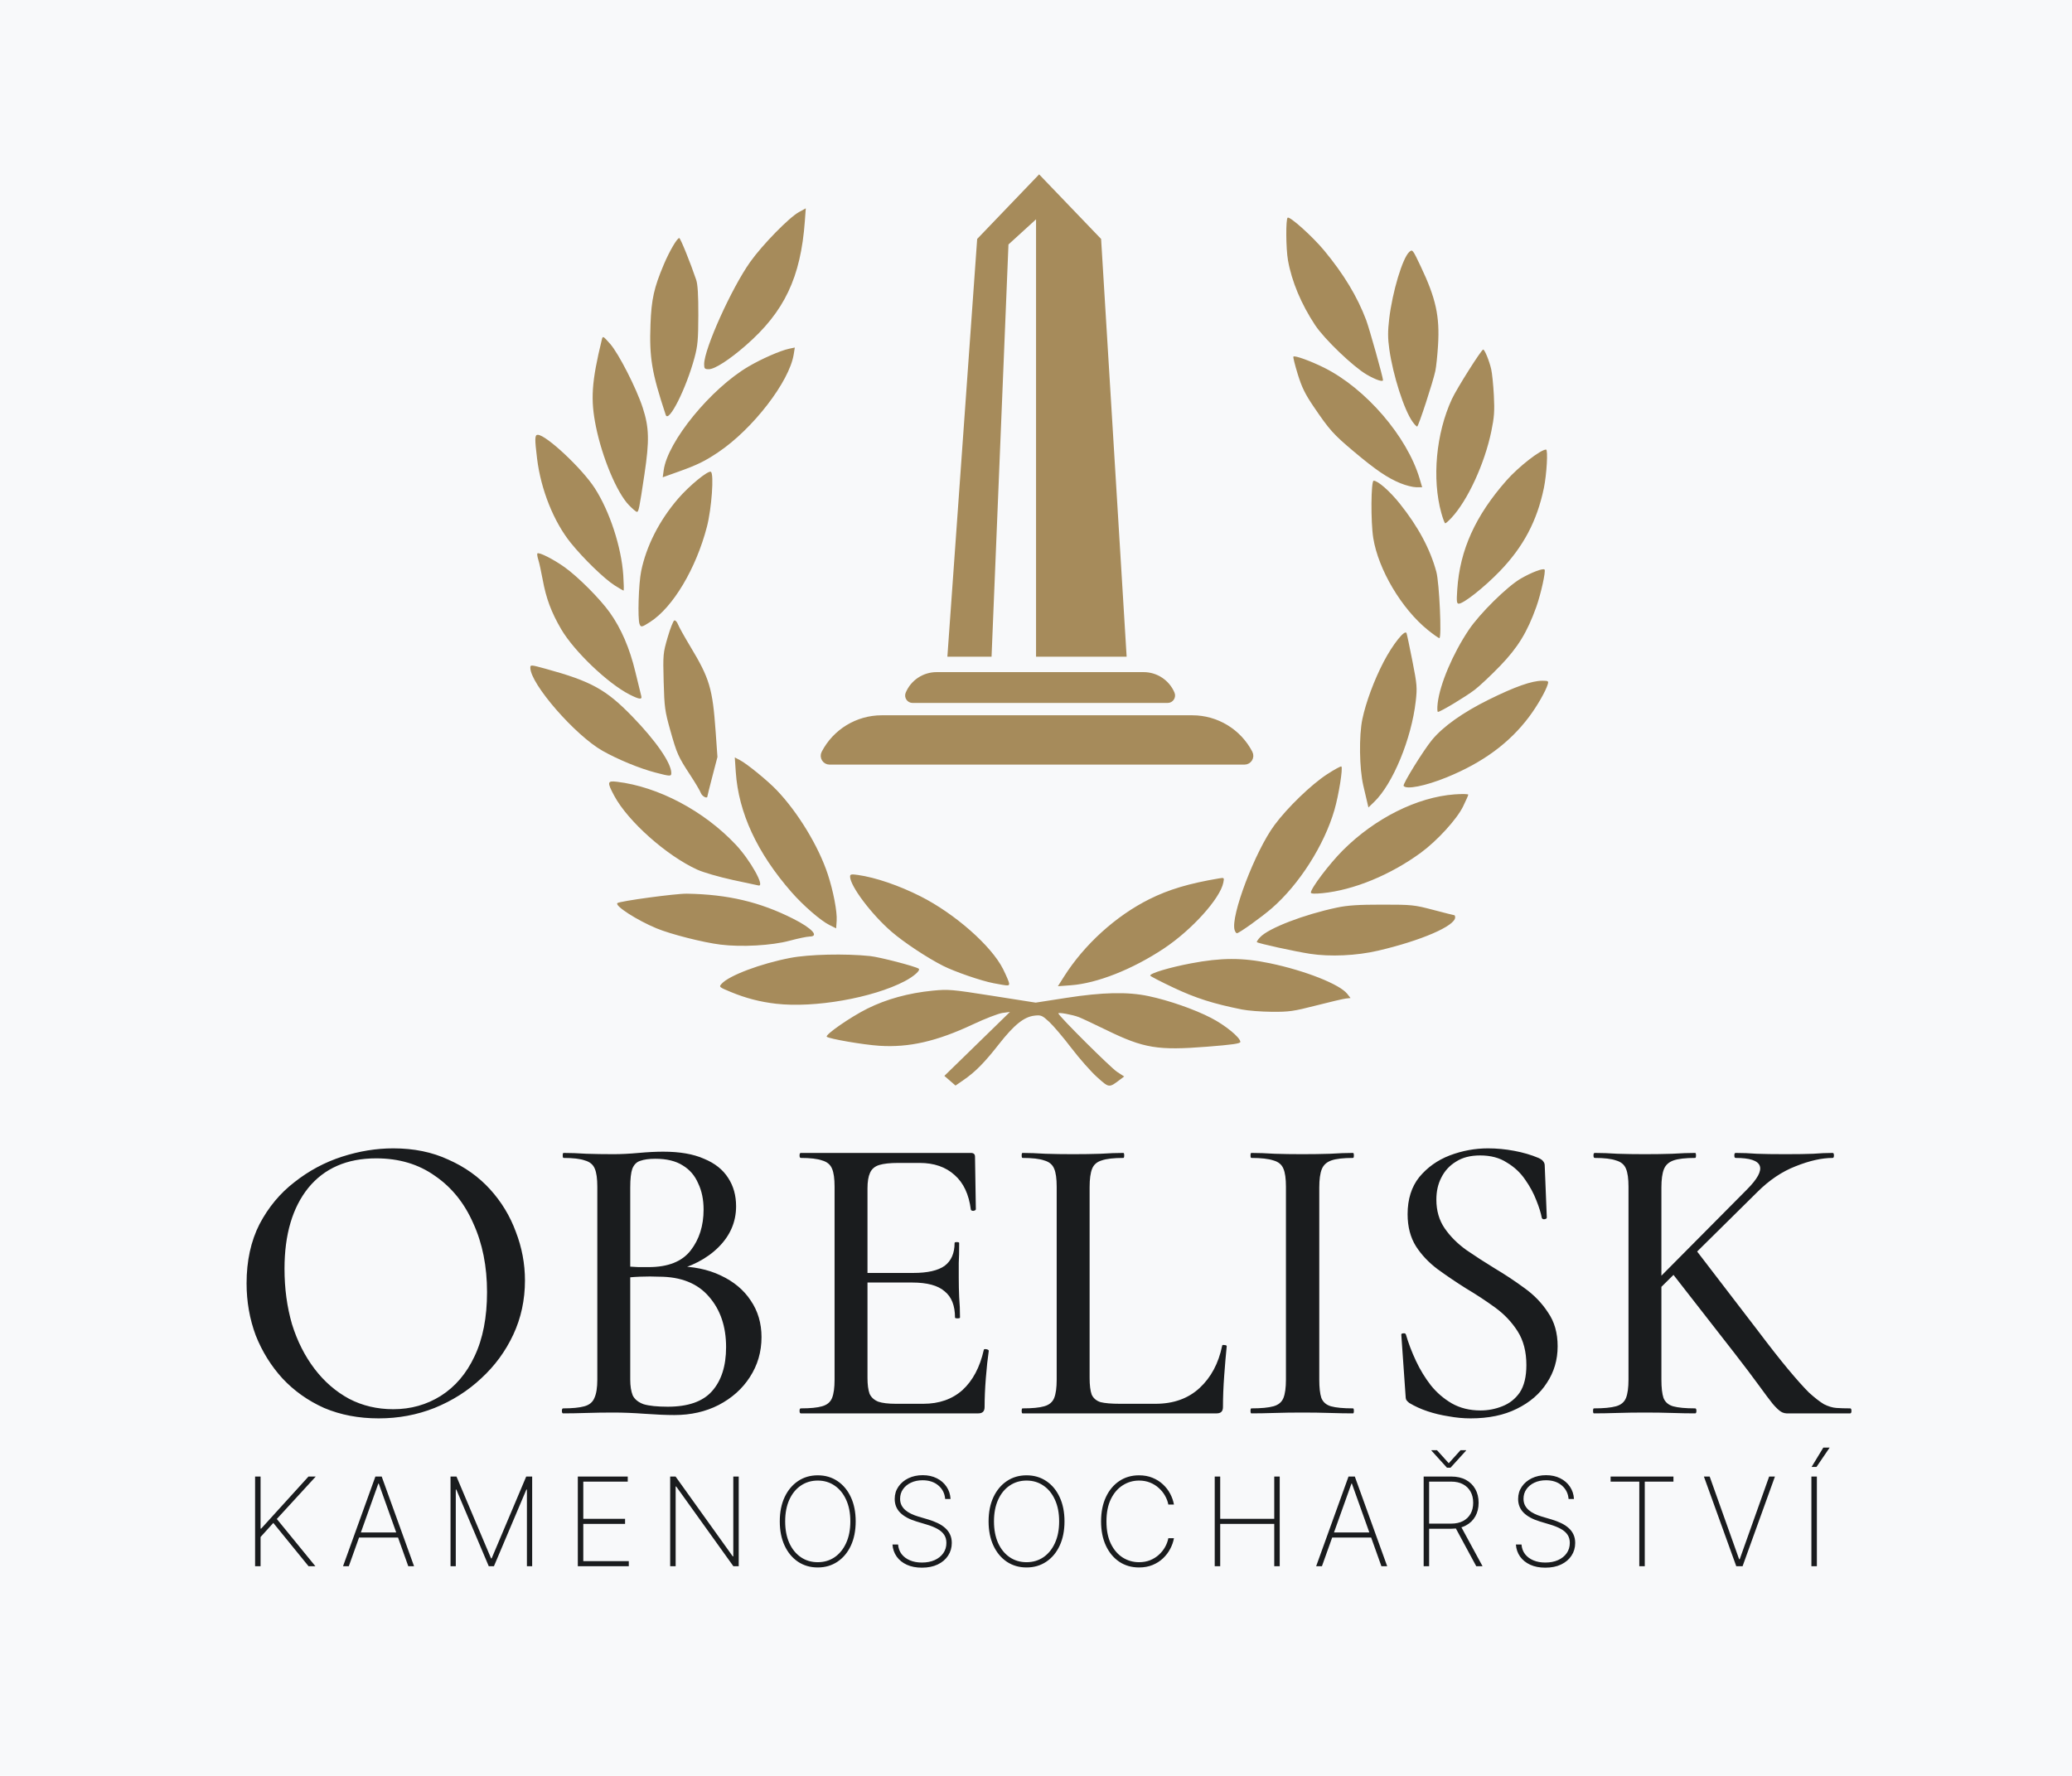
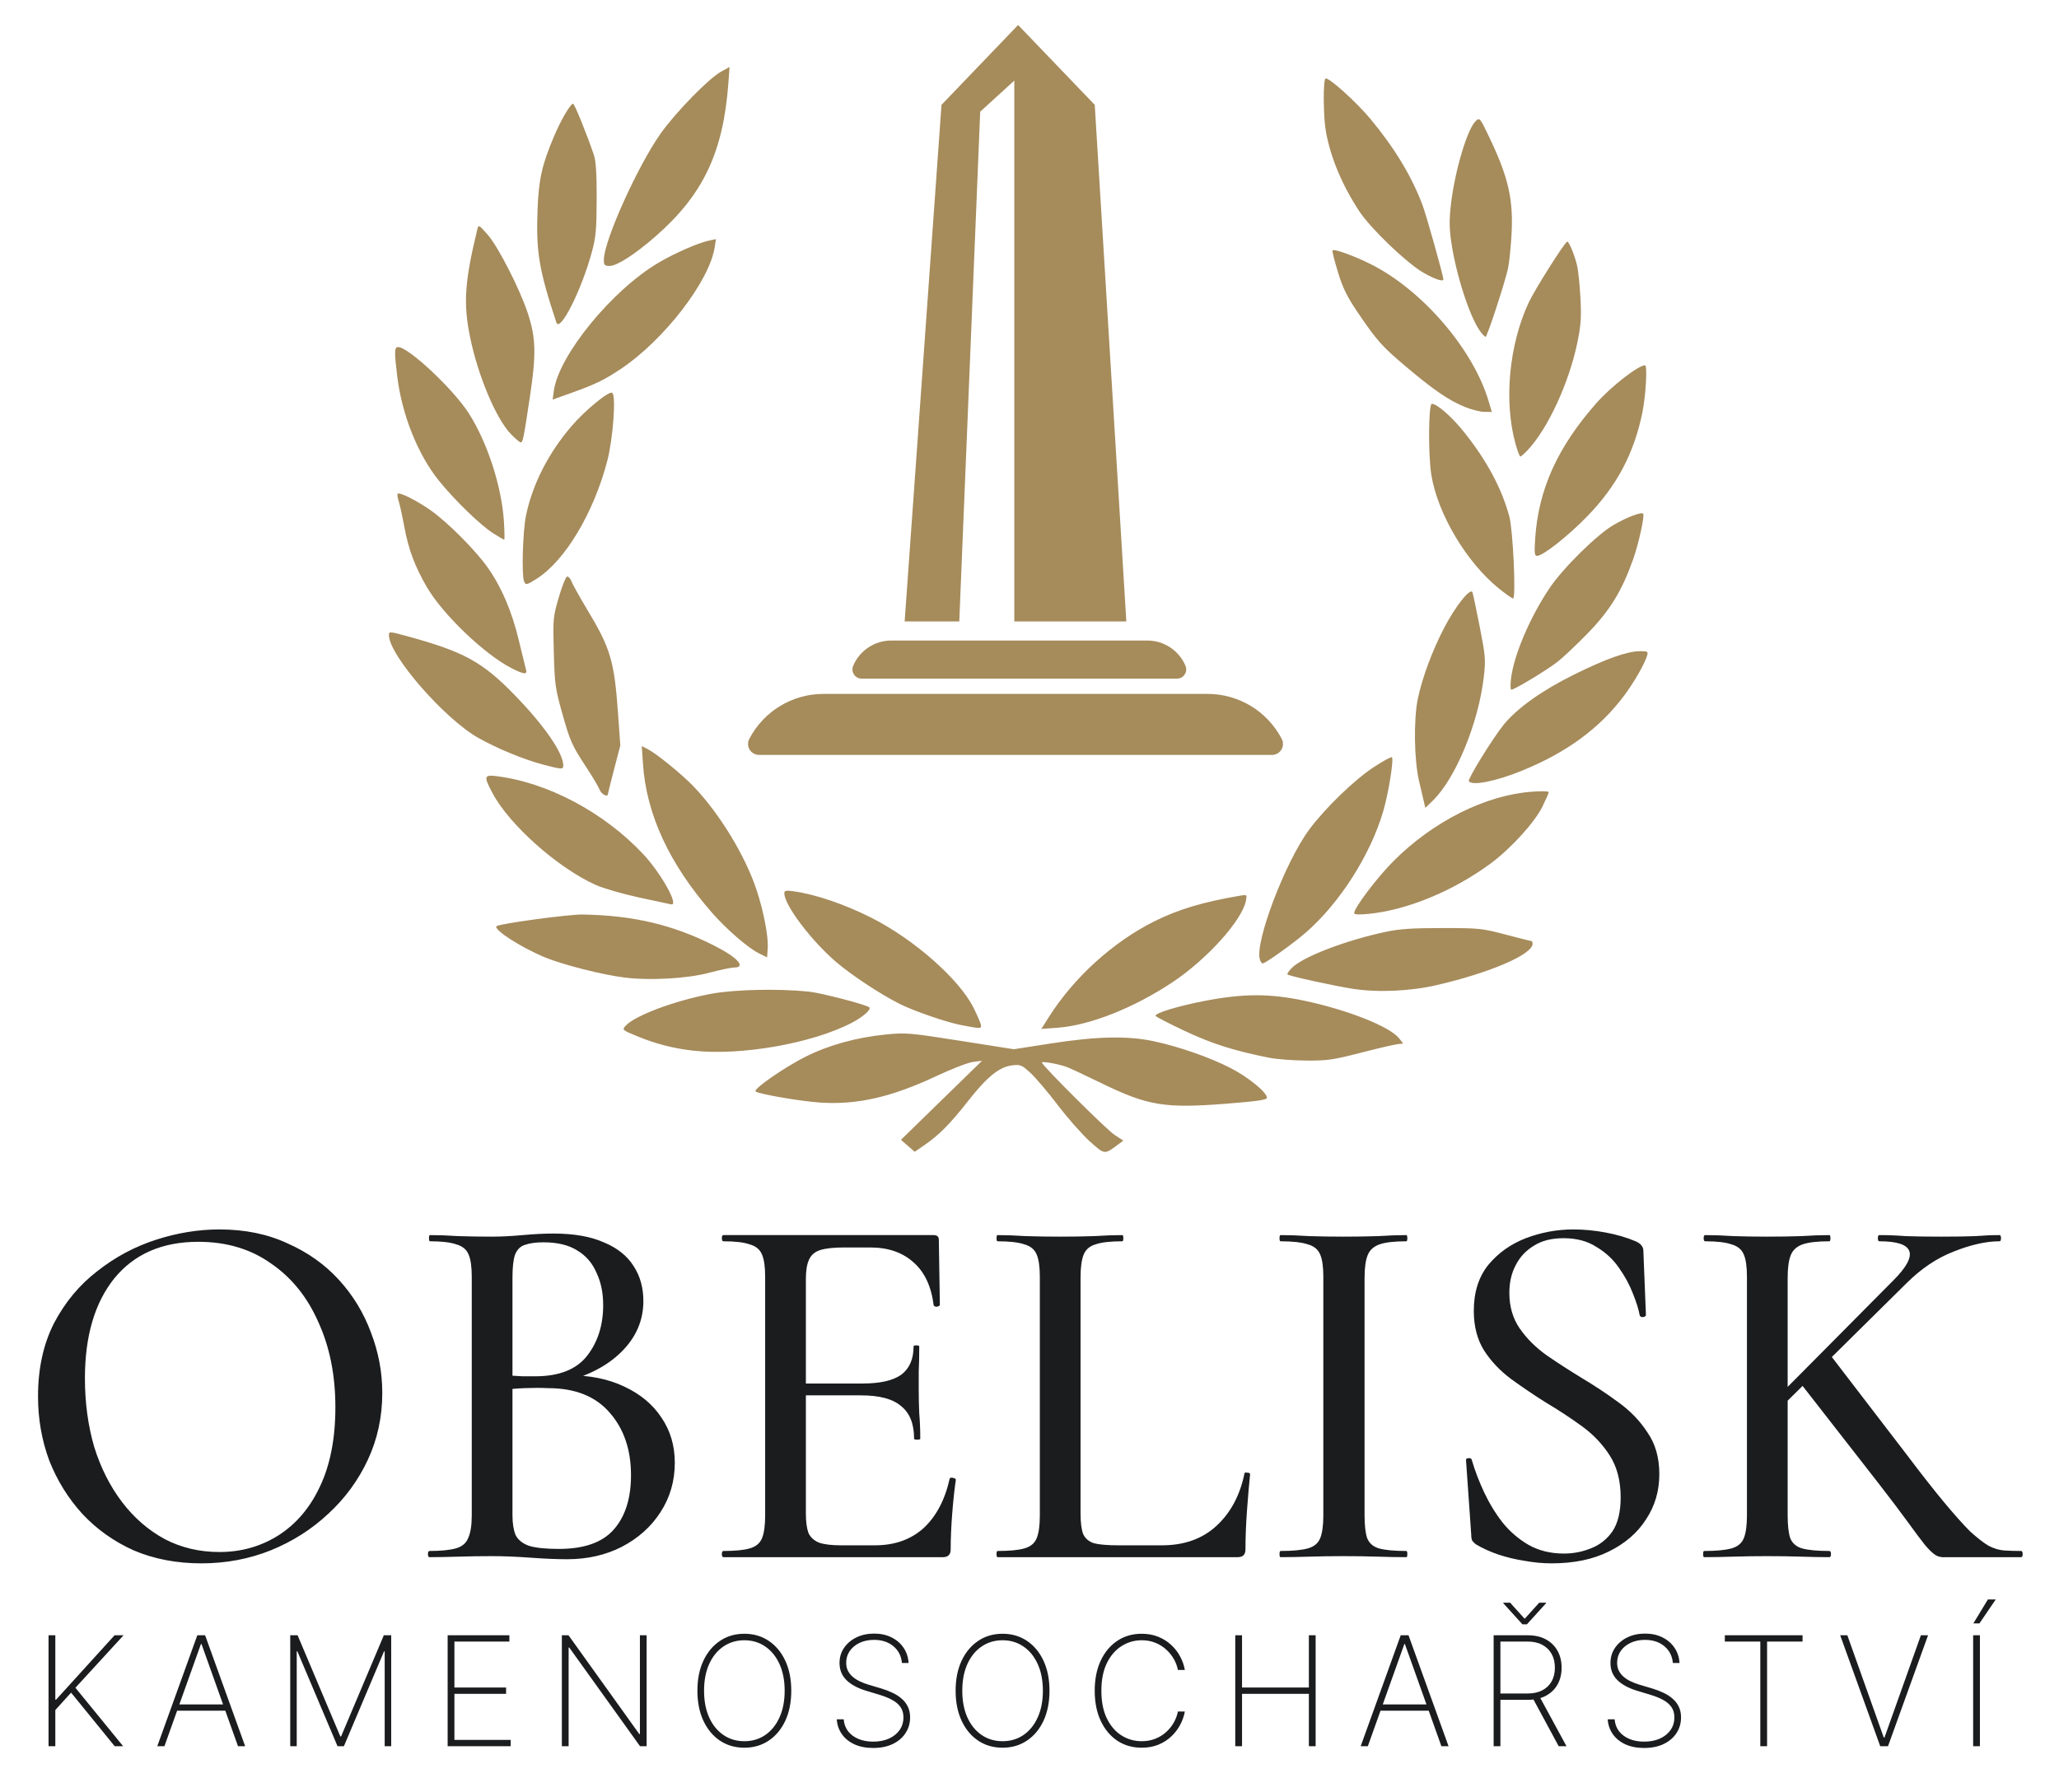
- <svg xmlns="http://www.w3.org/2000/svg" width="336" height="288" viewBox="0 0 336 288" fill="none">
-   <rect width="336" height="288" fill="#F8F9FA" />
+ <svg xmlns="http://www.w3.org/2000/svg" width="100%" height="100%" viewBox="35 25 270 235" fill="none">
  <path d="M177.918 174.693C176.928 173.808 175.048 171.68 173.74 169.964C172.432 168.247 170.809 166.334 170.134 165.711C169.005 164.671 168.814 164.59 167.772 164.707C166.059 164.9 164.464 166.18 161.965 169.366C159.581 172.405 158.149 173.849 156.171 175.207L154.948 176.048L154.044 175.263L153.141 174.479L158.459 169.295L163.777 164.11L162.58 164.269C161.922 164.356 159.768 165.187 157.794 166.115C151.899 168.885 147.404 169.913 142.563 169.595C139.987 169.426 134.45 168.473 134.074 168.133C133.74 167.831 137.91 164.938 140.643 163.575C143.728 162.036 147.342 161.042 151.237 160.66C153.794 160.409 154.311 160.453 160.941 161.497L167.945 162.599L172.907 161.828C178.819 160.909 182.842 160.822 186.246 161.54C189.548 162.236 193.678 163.676 196.385 165.074C198.711 166.275 201.136 168.262 201.136 168.967C201.136 169.239 199.862 169.423 195.752 169.746C187.743 170.376 185.493 170.006 179.465 167.069C177.418 166.071 175.383 165.117 174.945 164.949C173.902 164.548 171.62 164.133 171.625 164.344C171.635 164.719 180.087 173.136 181.148 173.828L182.299 174.579L181.697 175.033C179.817 176.452 179.893 176.459 177.918 174.693ZM201.402 163.712C196.699 162.764 193.918 161.877 190.308 160.176C188.228 159.196 186.523 158.312 186.519 158.213C186.503 157.834 189.607 156.902 193.104 156.236C198.067 155.291 201.486 155.286 205.938 156.216C211.652 157.41 217.241 159.618 218.464 161.165L219.005 161.85L218.247 161.935C217.83 161.982 215.657 162.491 213.418 163.066C209.757 164.005 209.035 164.108 206.239 164.086C204.529 164.072 202.353 163.904 201.402 163.712ZM125.85 162.78C123.243 162.479 120.927 161.877 118.493 160.867C116.585 160.075 116.56 160.052 117.031 159.531C118.235 158.197 123.345 156.274 128.146 155.348C131.177 154.763 137.08 154.626 141.093 155.047C142.654 155.211 148.406 156.703 148.974 157.091C149.331 157.335 148.212 158.339 146.704 159.128C141.512 161.844 132.073 163.497 125.85 162.78ZM161.118 159.45C159.158 159.082 154.84 157.596 152.937 156.635C150.358 155.331 146.554 152.813 144.566 151.091C141.299 148.264 137.851 143.673 137.851 142.152C137.851 141.782 138.046 141.742 139.114 141.893C141.985 142.3 145.773 143.593 149.275 145.362C154.86 148.183 160.793 153.413 162.665 157.166C163.203 158.246 163.644 159.293 163.644 159.493C163.644 159.914 163.587 159.913 161.118 159.45ZM172.547 158.367C175.844 153.165 180.952 148.532 186.379 145.823C189.516 144.256 192.824 143.268 197.646 142.457C198.531 142.309 198.541 142.318 198.378 143.135C197.862 145.716 193.284 150.794 188.757 153.808C183.672 157.193 177.906 159.473 173.648 159.784L171.553 159.937L172.547 158.367ZM212.437 154.681C209.983 154.303 204.026 152.996 203.819 152.79C203.756 152.726 203.994 152.365 204.348 151.987C205.728 150.514 211.443 148.313 216.824 147.181C218.54 146.82 220.302 146.706 224.137 146.707C228.975 146.708 229.327 146.744 232.445 147.565C234.235 148.037 235.761 148.422 235.835 148.422C235.909 148.422 235.97 148.581 235.97 148.775C235.97 150.162 230.439 152.551 223.472 154.174C219.978 154.988 215.709 155.184 212.437 154.681ZM116.852 153.192C113.996 152.837 108.795 151.516 106.475 150.556C103.294 149.239 99.641 146.886 100.117 146.46C100.478 146.136 109.599 144.899 111.394 144.931C118.042 145.046 123.223 146.268 128.621 148.993C131.688 150.54 132.908 151.872 131.27 151.884C130.868 151.887 129.402 152.195 128.013 152.567C125.136 153.339 120.245 153.613 116.852 153.192ZM200.209 150.828C199.51 148.624 203.525 138.05 206.676 133.798C208.77 130.971 212.608 127.262 215.176 125.583C216.382 124.795 217.438 124.219 217.523 124.303C217.792 124.572 217.093 128.943 216.397 131.345C214.738 137.069 210.69 143.425 206.24 147.293C204.583 148.733 200.93 151.347 200.575 151.347C200.465 151.347 200.3 151.113 200.209 150.828ZM134.496 150.009C133.081 149.306 130.243 146.846 128.349 144.679C122.775 138.305 119.761 131.804 119.315 125.194L119.156 122.839L119.969 123.26C121.109 123.849 124.45 126.57 125.93 128.115C129.381 131.715 132.745 137.251 134.233 141.775C135.14 144.534 135.772 147.841 135.674 149.315L135.591 150.552L134.496 150.009ZM212.57 144.756C212.57 144.06 215.576 140.086 217.749 137.91C222.951 132.702 229.823 129.263 235.903 128.825C237.11 128.738 238.097 128.759 238.097 128.873C238.097 128.986 237.712 129.861 237.241 130.817C236.229 132.872 233.058 136.343 230.435 138.267C225.496 141.889 219.521 144.349 214.45 144.849C213.201 144.972 212.57 144.941 212.57 144.756ZM118.839 142.707C116.645 142.231 114.06 141.483 113.094 141.044C108.1 138.778 101.801 133.173 99.594 129.032C98.422 126.834 98.468 126.593 100.026 126.778C106.741 127.575 114.159 131.5 119.318 136.984C121.662 139.475 124.069 143.771 123.027 143.604C122.917 143.586 121.033 143.183 118.839 142.707ZM221.758 130.312C221.677 129.962 221.372 128.659 221.081 127.416C220.432 124.647 220.357 119.313 220.929 116.598C221.503 113.876 222.827 110.312 224.361 107.36C225.848 104.499 227.845 101.996 228.089 102.687C228.167 102.906 228.595 104.94 229.041 107.207C229.791 111.019 229.831 111.509 229.58 113.722C228.886 119.82 225.871 127.124 222.841 130.046L221.906 130.949L221.758 130.312ZM113.65 128.603C113.509 128.232 112.75 126.946 111.963 125.745C109.966 122.696 109.771 122.261 108.697 118.44C107.816 115.309 107.734 114.708 107.621 110.531C107.502 106.152 107.522 105.928 108.266 103.368C108.688 101.915 109.175 100.679 109.348 100.621C109.521 100.564 109.788 100.846 109.941 101.249C110.094 101.653 110.996 103.271 111.944 104.845C115.074 110.04 115.552 111.646 116.05 118.641L116.343 122.763L115.53 125.873C115.083 127.583 114.718 129.049 114.718 129.13C114.718 129.591 113.866 129.17 113.65 128.603ZM227.61 127.442C227.438 127.164 230.803 121.721 232.199 120.017C233.985 117.838 237.222 115.536 241.421 113.462C245.675 111.36 248.403 110.398 250.108 110.398C251.077 110.398 251.147 110.446 250.981 110.996C250.642 112.115 249.261 114.514 247.95 116.261C244.763 120.509 240.459 123.669 234.608 126.059C231.155 127.469 228.01 128.09 227.61 127.442ZM106.261 125.283C103.711 124.614 100.234 123.184 97.727 121.772C93.275 119.264 86 110.905 86 108.297C86 107.791 86.07 107.795 88.46 108.45C95.855 110.476 98.272 111.805 102.517 116.177C106.364 120.138 108.841 123.722 108.862 125.355C108.869 125.925 108.697 125.921 106.261 125.283ZM233.139 114.024C233.501 110.943 235.592 106.016 238.174 102.157C239.941 99.517 244.408 95.108 246.606 93.836C248.345 92.829 250.217 92.116 250.466 92.366C250.7 92.599 249.87 96.355 249.127 98.432C247.661 102.526 246.142 105.004 243.282 107.97C241.819 109.486 239.965 111.233 239.16 111.851C237.708 112.967 233.583 115.45 233.181 115.45C233.066 115.45 233.047 114.808 233.139 114.024ZM102.087 112.631C98.549 110.827 93.081 105.598 90.991 102.019C89.402 99.299 88.561 97.048 88.011 94.045C87.77 92.729 87.446 91.255 87.291 90.77C87.137 90.285 87.072 89.826 87.148 89.751C87.396 89.503 89.75 90.694 91.548 91.977C93.751 93.549 97.29 97.098 98.89 99.34C100.735 101.926 102.115 105.134 103.032 108.967C103.483 110.851 103.911 112.602 103.984 112.858C104.167 113.497 103.669 113.438 102.087 112.631ZM231.537 102.164C227.284 98.722 223.518 92.379 222.692 87.264C222.271 84.662 222.317 77.958 222.755 77.958C223.447 77.958 225.369 79.644 226.995 81.678C229.97 85.4 231.922 89.041 232.921 92.732C233.405 94.522 233.814 103.485 233.412 103.485C233.279 103.485 232.435 102.89 231.537 102.164ZM103.711 101.203C103.385 100.354 103.558 94.648 103.97 92.638C104.809 88.542 106.912 84.412 109.961 80.869C111.776 78.761 114.846 76.246 115.279 76.514C115.806 76.84 115.397 82.503 114.634 85.434C112.866 92.227 109.125 98.497 105.425 100.866C104.055 101.743 103.928 101.768 103.711 101.203ZM236.314 95.574C236.746 89.177 239.243 83.653 244.297 77.912C246.24 75.704 249.827 72.906 250.714 72.906C251.048 72.906 250.817 76.933 250.357 79.154C249.247 84.505 247.017 88.703 243.178 92.67C240.663 95.269 237.33 97.901 236.553 97.901C236.22 97.901 236.182 97.529 236.314 95.574ZM99.68 94.94C98.009 93.881 94.661 90.64 92.575 88.062C89.797 84.628 87.712 79.42 87.093 74.368C86.695 71.121 86.712 70.513 87.202 70.513C88.556 70.513 94.391 75.975 96.451 79.171C98.878 82.938 100.769 88.723 101.074 93.314C101.163 94.666 101.182 95.773 101.116 95.773C101.049 95.773 100.403 95.398 99.68 94.94ZM233.733 83.209C232.186 77.653 232.871 70.255 235.448 64.705C236.243 62.991 240.225 56.693 240.516 56.688C240.758 56.684 241.512 58.532 241.817 59.876C241.967 60.535 242.161 62.449 242.248 64.131C242.38 66.668 242.31 67.661 241.833 69.963C240.744 75.218 237.98 81.203 235.347 84.007C234.901 84.482 234.459 84.871 234.366 84.871C234.272 84.871 233.987 84.124 233.733 83.209ZM101.967 81.896C100.034 79.885 97.667 74.24 96.638 69.191C95.737 64.773 95.93 61.925 97.59 55.09C97.748 54.44 97.778 54.455 98.934 55.755C100.307 57.299 103.206 62.977 104.229 66.125C105.269 69.325 105.324 71.451 104.508 76.894C103.655 82.58 103.568 83.01 103.272 83.01C103.143 83.01 102.556 82.509 101.967 81.896ZM227.097 78.368C224.975 77.495 223.09 76.212 219.528 73.216C216.216 70.43 215.593 69.734 213.021 65.942C211.637 63.903 211.1 62.804 210.44 60.666C209.982 59.18 209.667 57.904 209.742 57.83C209.962 57.61 212.554 58.547 214.726 59.632C221.491 63.01 228.185 70.79 230.209 77.625L230.623 79.021L229.64 79.015C229.099 79.012 227.955 78.72 227.097 78.368ZM107.628 76.246C108.265 71.593 115.268 63.029 121.363 59.448C123.524 58.178 126.548 56.855 127.985 56.551L128.888 56.36L128.71 57.473C128.001 61.906 122.062 69.599 116.446 73.358C114.277 74.81 113.055 75.406 110.04 76.484L107.469 77.403L107.628 76.246ZM229.063 68.395C227.681 66.455 225.894 60.879 225.293 56.636C225.04 54.847 225.035 53.737 225.274 51.717C225.794 47.319 227.435 41.85 228.533 40.856C229.039 40.398 229.083 40.453 230.365 43.152C232.85 48.383 233.487 51.283 233.194 56.021C233.094 57.63 232.9 59.484 232.762 60.142C232.392 61.913 230.016 69.174 229.806 69.179C229.706 69.181 229.372 68.829 229.063 68.395ZM107.956 67.285C105.682 60.407 105.283 58.034 105.486 52.578C105.635 48.532 106.058 46.639 107.651 42.878C108.561 40.729 109.802 38.604 110.148 38.604C110.337 38.604 111.964 42.62 112.897 45.385C113.146 46.123 113.251 47.87 113.242 51.102C113.231 55.075 113.141 56.082 112.626 57.997C111.276 63.012 108.421 68.691 107.956 67.285ZM221.618 60.741C219.417 59.456 214.752 54.982 213.26 52.724C211.003 49.308 209.469 45.643 208.861 42.211C208.523 40.304 208.49 35.501 208.813 35.301C209.192 35.067 212.856 38.363 214.73 40.624C217.908 44.459 220.103 48.093 221.538 51.896C222.049 53.25 224.27 61.169 224.27 61.636C224.27 61.996 223.081 61.594 221.618 60.741ZM114.186 59.06C114.186 56.591 118.629 46.731 121.663 42.469C123.647 39.683 127.949 35.281 129.551 34.4L130.668 33.786L130.516 35.863C129.847 44.993 127.204 50.555 120.938 56.02C118.246 58.367 115.9 59.876 114.942 59.876C114.275 59.876 114.186 59.78 114.186 59.06Z" fill="#A68B5B" />
  <path d="M142.98 116.5H193.352C197.257 116.5 200.838 118.675 202.638 122.142C202.959 122.761 202.51 123.5 201.812 123.5H134.52C133.822 123.5 133.373 122.761 133.694 122.142C135.494 118.675 139.075 116.5 142.98 116.5Z" fill="#A68B5B" stroke="#A68B5B" />
  <path d="M151.882 109.5H185.45C187.435 109.5 189.227 110.688 189.998 112.517C190.195 112.983 189.852 113.5 189.346 113.5H147.986C147.48 113.5 147.137 112.983 147.334 112.517C148.105 110.688 149.897 109.5 151.882 109.5Z" fill="#A68B5B" stroke="#A68B5B" />
  <path d="M182.166 106H168.507V34.435L163.044 39.418L160.312 106H154.166L158.947 38.965L168.507 29L178.068 38.965L182.166 106Z" fill="#A68B5B" stroke="#A68B5B" />
  <path d="M61.409 230.022C58.165 230.022 55.214 229.459 52.556 228.332C49.943 227.161 47.69 225.562 45.798 223.534C43.951 221.507 42.509 219.187 41.473 216.574C40.482 213.916 39.986 211.1 39.986 208.126C39.986 204.477 40.684 201.278 42.081 198.53C43.523 195.782 45.415 193.507 47.758 191.705C50.1 189.857 52.669 188.483 55.462 187.582C58.255 186.681 61.026 186.231 63.774 186.231C67.108 186.231 70.081 186.839 72.694 188.055C75.353 189.227 77.605 190.826 79.452 192.853C81.299 194.881 82.696 197.179 83.642 199.747C84.633 202.315 85.129 204.95 85.129 207.653C85.129 210.807 84.498 213.735 83.237 216.439C81.975 219.142 80.241 221.507 78.033 223.534C75.871 225.562 73.348 227.161 70.464 228.332C67.626 229.459 64.608 230.022 61.409 230.022ZM63.774 228.535C66.612 228.535 69.18 227.814 71.478 226.373C73.821 224.886 75.645 222.746 76.952 219.953C78.303 217.114 78.979 213.645 78.979 209.545C78.979 205.356 78.236 201.639 76.749 198.395C75.308 195.106 73.235 192.538 70.532 190.691C67.874 188.799 64.698 187.853 61.003 187.853C56.273 187.853 52.601 189.452 49.988 192.651C47.42 195.849 46.136 200.22 46.136 205.761C46.136 208.96 46.541 211.956 47.352 214.749C48.208 217.497 49.425 219.908 51.002 221.98C52.578 224.052 54.448 225.674 56.611 226.846C58.773 227.972 61.161 228.535 63.774 228.535ZM108.824 206.234L109.567 205.356C112.36 205.356 114.793 205.851 116.866 206.842C118.983 207.833 120.605 209.185 121.731 210.897C122.903 212.609 123.488 214.591 123.488 216.844C123.488 219.232 122.858 221.394 121.596 223.332C120.38 225.224 118.69 226.733 116.528 227.859C114.41 228.941 112.023 229.481 109.364 229.481C108.013 229.481 106.414 229.414 104.566 229.279C102.719 229.143 101.03 229.076 99.498 229.076C97.966 229.076 96.502 229.098 95.105 229.143C93.709 229.188 92.447 229.211 91.321 229.211C91.186 229.211 91.118 229.076 91.118 228.805C91.118 228.535 91.186 228.4 91.321 228.4C92.808 228.4 93.957 228.287 94.767 228.062C95.578 227.837 96.119 227.386 96.389 226.711C96.705 226.035 96.862 225.044 96.862 223.737V192.448C96.862 191.141 96.727 190.173 96.457 189.542C96.187 188.866 95.646 188.416 94.835 188.191C94.069 187.92 92.92 187.785 91.388 187.785C91.298 187.785 91.253 187.65 91.253 187.38C91.253 187.109 91.298 186.974 91.388 186.974C92.515 186.974 93.754 187.019 95.105 187.109C96.502 187.154 97.966 187.177 99.498 187.177C100.714 187.177 102.066 187.109 103.553 186.974C105.039 186.839 106.368 186.771 107.54 186.771C110.243 186.771 112.451 187.154 114.163 187.92C115.92 188.641 117.226 189.677 118.082 191.029C118.938 192.335 119.366 193.867 119.366 195.624C119.366 198.147 118.42 200.355 116.528 202.247C114.636 204.139 112.068 205.468 108.824 206.234ZM106.256 187.92C105.265 187.92 104.454 188.033 103.823 188.258C103.237 188.438 102.809 188.866 102.539 189.542C102.314 190.173 102.201 191.187 102.201 192.583V205.829L99.971 205.288C101.413 205.378 102.607 205.446 103.553 205.491C104.499 205.491 105.039 205.491 105.175 205.491C108.328 205.491 110.603 204.59 112 202.788C113.397 200.985 114.095 198.778 114.095 196.165C114.095 194.543 113.802 193.124 113.216 191.907C112.676 190.646 111.842 189.677 110.716 189.001C109.59 188.281 108.103 187.92 106.256 187.92ZM108.283 228.13C111.572 228.13 113.96 227.296 115.447 225.629C116.978 223.917 117.744 221.529 117.744 218.466C117.744 215.132 116.821 212.406 114.974 210.289C113.126 208.126 110.423 207.045 106.864 207.045C105.963 207 104.927 207 103.755 207.045C102.584 207.09 101.39 207.203 100.174 207.383L102.201 206.64V223.737C102.201 224.773 102.336 225.629 102.607 226.305C102.922 226.936 103.508 227.409 104.364 227.724C105.265 227.995 106.571 228.13 108.283 228.13ZM158.651 229.211H129.862C129.727 229.211 129.659 229.076 129.659 228.805C129.659 228.535 129.727 228.4 129.862 228.4C131.394 228.4 132.543 228.287 133.309 228.062C134.119 227.837 134.66 227.386 134.93 226.711C135.201 226.035 135.336 225.044 135.336 223.737V192.448C135.336 191.141 135.201 190.173 134.93 189.542C134.66 188.866 134.119 188.416 133.309 188.191C132.543 187.92 131.394 187.785 129.862 187.785C129.727 187.785 129.659 187.65 129.659 187.38C129.659 187.109 129.727 186.974 129.862 186.974H157.434C157.885 186.974 158.11 187.177 158.11 187.582L158.245 196.097C158.245 196.232 158.11 196.323 157.84 196.368C157.614 196.368 157.479 196.3 157.434 196.165C157.119 193.687 156.24 191.817 154.799 190.556C153.357 189.249 151.465 188.596 149.122 188.596H145.675C144.324 188.596 143.288 188.709 142.567 188.934C141.846 189.159 141.35 189.587 141.08 190.218C140.81 190.804 140.675 191.637 140.675 192.718V223.467C140.675 224.548 140.787 225.404 141.013 226.035C141.283 226.62 141.756 227.048 142.432 227.319C143.107 227.544 144.054 227.657 145.27 227.657H149.73C152.298 227.657 154.416 226.913 156.083 225.427C157.75 223.895 158.898 221.732 159.529 218.939C159.529 218.804 159.664 218.759 159.935 218.804C160.205 218.849 160.34 218.939 160.34 219.074C160.16 220.291 160.002 221.755 159.867 223.467C159.732 225.179 159.664 226.756 159.664 228.197C159.664 228.873 159.326 229.211 158.651 229.211ZM154.866 213.668C154.866 211.731 154.303 210.311 153.177 209.41C152.095 208.464 150.338 207.991 147.906 207.991H138.107V206.437H148.108C150.406 206.437 152.095 206.054 153.177 205.288C154.258 204.477 154.799 203.238 154.799 201.571C154.799 201.481 154.911 201.436 155.137 201.436C155.407 201.436 155.542 201.481 155.542 201.571C155.542 202.968 155.519 204.049 155.474 204.815C155.474 205.581 155.474 206.392 155.474 207.248C155.474 208.284 155.497 209.32 155.542 210.356C155.632 211.393 155.677 212.496 155.677 213.668C155.677 213.758 155.542 213.803 155.272 213.803C155.001 213.803 154.866 213.758 154.866 213.668ZM176.694 192.516V223.467C176.694 224.638 176.806 225.539 177.032 226.17C177.302 226.756 177.775 227.161 178.451 227.386C179.172 227.567 180.23 227.657 181.627 227.657H187.371C190.3 227.657 192.687 226.801 194.535 225.089C196.382 223.377 197.598 221.101 198.184 218.263C198.184 218.128 198.296 218.083 198.522 218.128C198.792 218.128 198.927 218.196 198.927 218.331C198.792 219.637 198.657 221.214 198.522 223.061C198.387 224.908 198.319 226.62 198.319 228.197C198.319 228.873 197.981 229.211 197.305 229.211H165.813C165.723 229.211 165.678 229.076 165.678 228.805C165.678 228.535 165.723 228.4 165.813 228.4C167.39 228.4 168.562 228.287 169.328 228.062C170.139 227.837 170.679 227.386 170.949 226.711C171.22 226.035 171.355 225.044 171.355 223.737V192.448C171.355 191.141 171.22 190.173 170.949 189.542C170.679 188.866 170.139 188.416 169.328 188.191C168.562 187.92 167.39 187.785 165.813 187.785C165.723 187.785 165.678 187.65 165.678 187.38C165.678 187.109 165.723 186.974 165.813 186.974C166.895 186.974 168.134 187.019 169.53 187.109C170.972 187.154 172.459 187.177 173.991 187.177C175.612 187.177 177.099 187.154 178.451 187.109C179.847 187.019 181.086 186.974 182.168 186.974C182.258 186.974 182.303 187.109 182.303 187.38C182.303 187.65 182.258 187.785 182.168 187.785C180.591 187.785 179.419 187.92 178.653 188.191C177.888 188.416 177.369 188.866 177.099 189.542C176.829 190.218 176.694 191.209 176.694 192.516ZM213.937 223.737C213.937 225.044 214.05 226.035 214.275 226.711C214.545 227.386 215.063 227.837 215.829 228.062C216.64 228.287 217.834 228.4 219.411 228.4C219.501 228.4 219.546 228.535 219.546 228.805C219.546 229.076 219.501 229.211 219.411 229.211C218.285 229.211 217.023 229.188 215.627 229.143C214.275 229.098 212.788 229.076 211.166 229.076C209.589 229.076 208.103 229.098 206.706 229.143C205.309 229.188 204.048 229.211 202.922 229.211C202.832 229.211 202.787 229.076 202.787 228.805C202.787 228.535 202.832 228.4 202.922 228.4C204.499 228.4 205.692 228.287 206.503 228.062C207.314 227.837 207.855 227.386 208.125 226.711C208.396 226.035 208.531 225.044 208.531 223.737V192.448C208.531 191.141 208.396 190.173 208.125 189.542C207.855 188.866 207.314 188.416 206.503 188.191C205.692 187.92 204.499 187.785 202.922 187.785C202.832 187.785 202.787 187.65 202.787 187.38C202.787 187.109 202.832 186.974 202.922 186.974C204.048 186.974 205.309 187.019 206.706 187.109C208.103 187.154 209.589 187.177 211.166 187.177C212.788 187.177 214.297 187.154 215.694 187.109C217.091 187.019 218.33 186.974 219.411 186.974C219.501 186.974 219.546 187.109 219.546 187.38C219.546 187.65 219.501 187.785 219.411 187.785C217.834 187.785 216.663 187.92 215.897 188.191C215.131 188.461 214.613 188.934 214.343 189.61C214.072 190.285 213.937 191.277 213.937 192.583V223.737ZM232.924 194.543C232.924 196.345 233.375 197.899 234.276 199.206C235.177 200.512 236.348 201.684 237.79 202.72C239.231 203.711 240.763 204.702 242.385 205.693C244.052 206.685 245.651 207.743 247.183 208.87C248.76 209.996 250.044 211.325 251.035 212.857C252.071 214.344 252.59 216.168 252.59 218.331C252.59 220.538 252.004 222.521 250.833 224.278C249.706 226.035 248.084 227.431 245.967 228.468C243.894 229.504 241.394 230.022 238.466 230.022C237.294 230.022 236.1 229.909 234.884 229.684C233.713 229.504 232.586 229.233 231.505 228.873C230.424 228.513 229.433 228.062 228.531 227.521C228.351 227.386 228.194 227.229 228.058 227.048C227.968 226.868 227.923 226.598 227.923 226.237L227.247 216.574C227.202 216.348 227.293 216.236 227.518 216.236C227.788 216.191 227.946 216.258 227.991 216.439C228.396 217.835 228.937 219.254 229.613 220.696C230.289 222.138 231.099 223.467 232.046 224.683C232.992 225.855 234.118 226.823 235.425 227.589C236.776 228.355 238.33 228.738 240.087 228.738C241.304 228.738 242.475 228.513 243.602 228.062C244.773 227.612 245.719 226.868 246.44 225.832C247.161 224.751 247.521 223.264 247.521 221.372C247.521 219.209 247.048 217.385 246.102 215.898C245.156 214.411 243.939 213.127 242.453 212.046C240.966 210.965 239.389 209.928 237.722 208.937C236.145 207.946 234.614 206.91 233.127 205.829C231.685 204.747 230.514 203.508 229.613 202.112C228.712 200.67 228.261 198.936 228.261 196.908C228.261 194.475 228.892 192.471 230.153 190.894C231.46 189.317 233.104 188.145 235.087 187.38C237.114 186.614 239.186 186.231 241.304 186.231C242.701 186.231 244.12 186.366 245.561 186.636C247.003 186.907 248.31 187.289 249.481 187.785C249.886 187.965 250.157 188.168 250.292 188.393C250.427 188.573 250.495 188.776 250.495 189.001L250.833 197.449C250.833 197.584 250.72 197.674 250.495 197.719C250.269 197.764 250.112 197.697 250.022 197.516C249.886 196.751 249.594 195.804 249.143 194.678C248.693 193.507 248.084 192.38 247.318 191.299C246.553 190.173 245.561 189.249 244.345 188.528C243.174 187.763 241.732 187.38 240.02 187.38C238.443 187.38 237.137 187.717 236.1 188.393C235.064 189.024 234.276 189.88 233.735 190.961C233.194 191.997 232.924 193.191 232.924 194.543ZM264.08 223.737V192.448C264.08 191.141 263.944 190.173 263.674 189.542C263.404 188.866 262.863 188.416 262.052 188.191C261.286 187.92 260.137 187.785 258.606 187.785C258.471 187.785 258.403 187.65 258.403 187.38C258.403 187.109 258.471 186.974 258.606 186.974C259.732 186.974 260.971 187.019 262.323 187.109C263.719 187.154 265.183 187.177 266.715 187.177C268.337 187.177 269.824 187.154 271.175 187.109C272.572 187.019 273.811 186.974 274.892 186.974C274.982 186.974 275.027 187.109 275.027 187.38C275.027 187.65 274.982 187.785 274.892 187.785C273.315 187.785 272.144 187.92 271.378 188.191C270.612 188.461 270.094 188.934 269.824 189.61C269.553 190.285 269.418 191.277 269.418 192.583V223.737C269.418 225.044 269.531 226.035 269.756 226.711C270.027 227.386 270.545 227.837 271.311 228.062C272.121 228.287 273.315 228.4 274.892 228.4C275.027 228.4 275.095 228.535 275.095 228.805C275.095 229.076 275.027 229.211 274.892 229.211C273.766 229.211 272.527 229.188 271.175 229.143C269.824 229.098 268.337 229.076 266.715 229.076C265.183 229.076 263.697 229.098 262.255 229.143C260.858 229.188 259.597 229.211 258.471 229.211C258.38 229.211 258.335 229.076 258.335 228.805C258.335 228.535 258.38 228.4 258.471 228.4C260.047 228.4 261.241 228.287 262.052 228.062C262.863 227.837 263.404 227.386 263.674 226.711C263.944 226.035 264.08 225.044 264.08 223.737ZM281.245 219.412L270.973 206.234L275.027 202.72L285.029 215.763C286.966 218.331 288.611 220.426 289.962 222.048C291.314 223.669 292.44 224.931 293.341 225.832C294.287 226.688 295.098 227.319 295.774 227.724C296.495 228.085 297.171 228.287 297.801 228.332C298.477 228.377 299.221 228.4 300.032 228.4C300.167 228.4 300.234 228.535 300.234 228.805C300.234 229.076 300.167 229.211 300.032 229.211C298.049 229.211 296.45 229.211 295.233 229.211C294.017 229.211 293.093 229.211 292.463 229.211C291.472 229.211 290.706 229.211 290.165 229.211C289.624 229.256 289.174 229.166 288.813 228.941C288.453 228.715 288.003 228.287 287.462 227.657C286.921 226.981 286.178 225.99 285.232 224.683C284.286 223.377 282.957 221.62 281.245 219.412ZM265.904 210.424L283.272 192.921C284.984 191.209 285.682 189.925 285.367 189.069C285.052 188.213 283.745 187.785 281.447 187.785C281.312 187.785 281.245 187.65 281.245 187.38C281.245 187.109 281.312 186.974 281.447 186.974C282.574 186.974 283.723 187.019 284.894 187.109C286.065 187.154 287.62 187.177 289.557 187.177C291.449 187.177 292.936 187.154 294.017 187.109C295.143 187.019 296.202 186.974 297.193 186.974C297.328 186.974 297.396 187.109 297.396 187.38C297.396 187.65 297.328 187.785 297.193 187.785C295.436 187.785 293.431 188.236 291.179 189.137C288.971 189.993 286.899 191.389 284.961 193.327L267.594 210.492L265.904 210.424Z" fill="#1A1C1E" />
  <path d="M41.366 254V239.455H42.254V247.899H42.353L50.024 239.455H51.203L44.889 246.337L51.146 254H50.038L44.321 246.976L42.254 249.263V254H41.366ZM56.563 254H55.626L60.874 239.455H61.897L67.146 254H66.208L61.421 240.598H61.35L56.563 254ZM57.892 248.524H64.88V249.348H57.892V248.524ZM73.059 239.455H74.025L79.629 252.722H79.728L85.332 239.455H86.298V254H85.445V241.564H85.36L80.097 254H79.259L73.996 241.564H73.911V254H73.059V239.455ZM93.7 254V239.455H101.797V240.278H94.588V246.308H101.364V247.132H94.588V253.176H101.967V254H93.7ZM119.793 239.455V254H118.926L109.651 241.067H109.565V254H108.678V239.455H109.551L118.827 252.402H118.912V239.455H119.793ZM138.76 246.727C138.76 248.228 138.499 249.54 137.979 250.662C137.458 251.779 136.733 252.648 135.805 253.268C134.882 253.889 133.817 254.199 132.609 254.199C131.397 254.199 130.327 253.889 129.399 253.268C128.476 252.643 127.754 251.772 127.233 250.655C126.712 249.533 126.452 248.223 126.452 246.727C126.452 245.226 126.712 243.917 127.233 242.8C127.758 241.682 128.483 240.813 129.406 240.193C130.329 239.568 131.397 239.256 132.609 239.256C133.817 239.256 134.882 239.566 135.805 240.186C136.733 240.806 137.458 241.678 137.979 242.8C138.499 243.917 138.76 245.226 138.76 246.727ZM137.893 246.727C137.893 245.378 137.666 244.208 137.211 243.219C136.762 242.229 136.139 241.464 135.344 240.925C134.548 240.38 133.637 240.108 132.609 240.108C131.582 240.108 130.67 240.378 129.875 240.918C129.079 241.453 128.454 242.217 128 243.212C127.55 244.201 127.325 245.373 127.325 246.727C127.325 248.067 127.548 249.234 127.993 250.229C128.443 251.218 129.065 251.985 129.861 252.53C130.656 253.074 131.572 253.347 132.609 253.347C133.637 253.347 134.548 253.077 135.344 252.537C136.139 251.992 136.762 251.225 137.211 250.236C137.666 249.246 137.893 248.077 137.893 246.727ZM153.27 243.091C153.194 242.187 152.825 241.455 152.162 240.896C151.504 240.338 150.652 240.058 149.605 240.058C148.9 240.058 148.272 240.188 147.723 240.449C147.174 240.709 146.743 241.064 146.431 241.514C146.118 241.964 145.962 242.48 145.962 243.062C145.962 243.437 146.033 243.775 146.175 244.078C146.322 244.376 146.528 244.644 146.793 244.881C147.058 245.113 147.373 245.316 147.737 245.491C148.102 245.667 148.505 245.821 148.945 245.953L150.536 246.422C151.08 246.588 151.582 246.779 152.041 246.997C152.505 247.215 152.908 247.475 153.249 247.778C153.594 248.077 153.862 248.427 154.051 248.83C154.246 249.232 154.343 249.696 154.343 250.222C154.343 250.989 154.144 251.675 153.746 252.281C153.353 252.887 152.792 253.366 152.063 253.716C151.338 254.062 150.484 254.234 149.499 254.234C148.561 254.234 147.745 254.076 147.049 253.759C146.357 253.441 145.81 253.001 145.408 252.438C145.005 251.869 144.778 251.216 144.726 250.477H145.635C145.683 251.079 145.874 251.599 146.21 252.04C146.551 252.475 147.004 252.812 147.567 253.048C148.13 253.285 148.774 253.403 149.499 253.403C150.28 253.403 150.969 253.271 151.566 253.006C152.162 252.736 152.629 252.362 152.965 251.884C153.301 251.405 153.469 250.849 153.469 250.214C153.469 249.703 153.348 249.265 153.107 248.901C152.865 248.536 152.508 248.221 152.034 247.956C151.566 247.691 150.983 247.454 150.287 247.246L148.59 246.734C147.453 246.389 146.585 245.918 145.983 245.321C145.387 244.724 145.088 243.981 145.088 243.091C145.088 242.343 145.287 241.68 145.685 241.102C146.083 240.52 146.622 240.063 147.304 239.732C147.991 239.4 148.765 239.234 149.627 239.234C150.493 239.234 151.258 239.402 151.921 239.739C152.584 240.07 153.109 240.527 153.497 241.109C153.886 241.687 154.101 242.348 154.144 243.091H153.27ZM172.621 246.727C172.621 248.228 172.36 249.54 171.839 250.662C171.319 251.779 170.594 252.648 169.666 253.268C168.743 253.889 167.678 254.199 166.47 254.199C165.258 254.199 164.188 253.889 163.26 253.268C162.337 252.643 161.615 251.772 161.094 250.655C160.573 249.533 160.312 248.223 160.312 246.727C160.312 245.226 160.573 243.917 161.094 242.8C161.619 241.682 162.344 240.813 163.267 240.193C164.19 239.568 165.258 239.256 166.47 239.256C167.678 239.256 168.743 239.566 169.666 240.186C170.594 240.806 171.319 241.678 171.839 242.8C172.36 243.917 172.621 245.226 172.621 246.727ZM171.754 246.727C171.754 245.378 171.527 244.208 171.072 243.219C170.623 242.229 170 241.464 169.205 240.925C168.409 240.38 167.498 240.108 166.47 240.108C165.443 240.108 164.531 240.378 163.736 240.918C162.94 241.453 162.315 242.217 161.861 243.212C161.411 244.201 161.186 245.373 161.186 246.727C161.186 248.067 161.409 249.234 161.854 250.229C162.303 251.218 162.926 251.985 163.722 252.53C164.517 253.074 165.433 253.347 166.47 253.347C167.498 253.347 168.409 253.077 169.205 252.537C170 251.992 170.623 251.225 171.072 250.236C171.527 249.246 171.754 248.077 171.754 246.727ZM190.37 244H189.461C189.366 243.508 189.188 243.032 188.928 242.572C188.668 242.108 188.331 241.692 187.919 241.322C187.512 240.948 187.039 240.652 186.499 240.435C185.959 240.217 185.363 240.108 184.709 240.108C183.753 240.108 182.872 240.364 182.067 240.875C181.267 241.382 180.625 242.127 180.142 243.112C179.664 244.097 179.425 245.302 179.425 246.727C179.425 248.162 179.664 249.372 180.142 250.357C180.625 251.341 181.267 252.087 182.067 252.594C182.872 253.096 183.753 253.347 184.709 253.347C185.363 253.347 185.959 253.24 186.499 253.027C187.039 252.809 187.512 252.516 187.919 252.146C188.331 251.772 188.668 251.353 188.928 250.889C189.188 250.425 189.366 249.947 189.461 249.455H190.37C190.266 250.042 190.064 250.617 189.766 251.18C189.472 251.744 189.084 252.255 188.601 252.714C188.123 253.169 187.557 253.531 186.904 253.801C186.255 254.066 185.524 254.199 184.709 254.199C183.497 254.199 182.429 253.891 181.506 253.276C180.583 252.655 179.858 251.784 179.333 250.662C178.812 249.54 178.552 248.228 178.552 246.727C178.552 245.226 178.812 243.915 179.333 242.793C179.858 241.67 180.583 240.802 181.506 240.186C182.429 239.566 183.497 239.256 184.709 239.256C185.524 239.256 186.255 239.391 186.904 239.661C187.557 239.926 188.123 240.286 188.601 240.74C189.084 241.19 189.472 241.696 189.766 242.26C190.064 242.823 190.266 243.403 190.37 244ZM196.982 254V239.455H197.87V246.308H206.634V239.455H207.522V254H206.634V247.132H197.87V254H196.982ZM214.367 254H213.43L218.678 239.455H219.701L224.95 254H224.012L219.225 240.598H219.154L214.367 254ZM215.695 248.524H222.684V249.348H215.695V248.524ZM230.863 254V239.455H235.344C236.263 239.455 237.054 239.634 237.717 239.994C238.379 240.354 238.888 240.854 239.243 241.493C239.599 242.127 239.776 242.866 239.776 243.709C239.776 244.542 239.599 245.276 239.243 245.911C238.888 246.54 238.379 247.033 237.717 247.388C237.058 247.743 236.27 247.92 235.351 247.92H231.339V247.089H235.33C236.078 247.089 236.717 246.95 237.248 246.67C237.778 246.391 238.185 246 238.469 245.499C238.753 244.992 238.895 244.395 238.895 243.709C238.895 243.018 238.753 242.416 238.469 241.905C238.185 241.389 237.776 240.989 237.241 240.705C236.71 240.42 236.071 240.278 235.323 240.278H231.751V254H230.863ZM236.836 247.409L240.415 254H239.393L235.834 247.409H236.836ZM233.022 235.179L234.932 237.295L236.843 235.179H237.738V235.25L235.224 238.02H234.641L232.127 235.25V235.179H233.022ZM254.365 243.091C254.289 242.187 253.92 241.455 253.257 240.896C252.599 240.338 251.746 240.058 250.7 240.058C249.994 240.058 249.367 240.188 248.818 240.449C248.269 240.709 247.838 241.064 247.525 241.514C247.213 241.964 247.056 242.48 247.056 243.062C247.056 243.437 247.127 243.775 247.269 244.078C247.416 244.376 247.622 244.644 247.887 244.881C248.153 245.113 248.467 245.316 248.832 245.491C249.197 245.667 249.599 245.821 250.039 245.953L251.63 246.422C252.175 246.588 252.677 246.779 253.136 246.997C253.6 247.215 254.002 247.475 254.343 247.778C254.689 248.077 254.957 248.427 255.146 248.83C255.34 249.232 255.437 249.696 255.437 250.222C255.437 250.989 255.238 251.675 254.841 252.281C254.448 252.887 253.886 253.366 253.157 253.716C252.433 254.062 251.578 254.234 250.593 254.234C249.656 254.234 248.839 254.076 248.143 253.759C247.452 253.441 246.905 253.001 246.502 252.438C246.1 251.869 245.873 251.216 245.821 250.477H246.73C246.777 251.079 246.969 251.599 247.305 252.04C247.646 252.475 248.098 252.812 248.662 253.048C249.225 253.285 249.869 253.403 250.593 253.403C251.375 253.403 252.064 253.271 252.66 253.006C253.257 252.736 253.723 252.362 254.059 251.884C254.395 251.405 254.564 250.849 254.564 250.214C254.564 249.703 254.443 249.265 254.201 248.901C253.96 248.536 253.602 248.221 253.129 247.956C252.66 247.691 252.078 247.454 251.382 247.246L249.684 246.734C248.548 246.389 247.679 245.918 247.078 245.321C246.481 244.724 246.183 243.981 246.183 243.091C246.183 242.343 246.382 241.68 246.779 241.102C247.177 240.52 247.717 240.063 248.399 239.732C249.085 239.4 249.859 239.234 250.721 239.234C251.588 239.234 252.352 239.402 253.015 239.739C253.678 240.07 254.204 240.527 254.592 241.109C254.98 241.687 255.196 242.348 255.238 243.091H254.365ZM261.18 240.278V239.455H271.371V240.278H266.72V254H265.832V240.278H261.18ZM277.245 239.455L282.018 252.857H282.118L286.89 239.455H287.828L282.579 254H281.557L276.308 239.455H277.245ZM294.629 239.455V254H293.741V239.455H294.629ZM293.769 237.899L295.673 234.76H296.703L294.565 237.899H293.769Z" fill="#1A1C1E" />
</svg>
